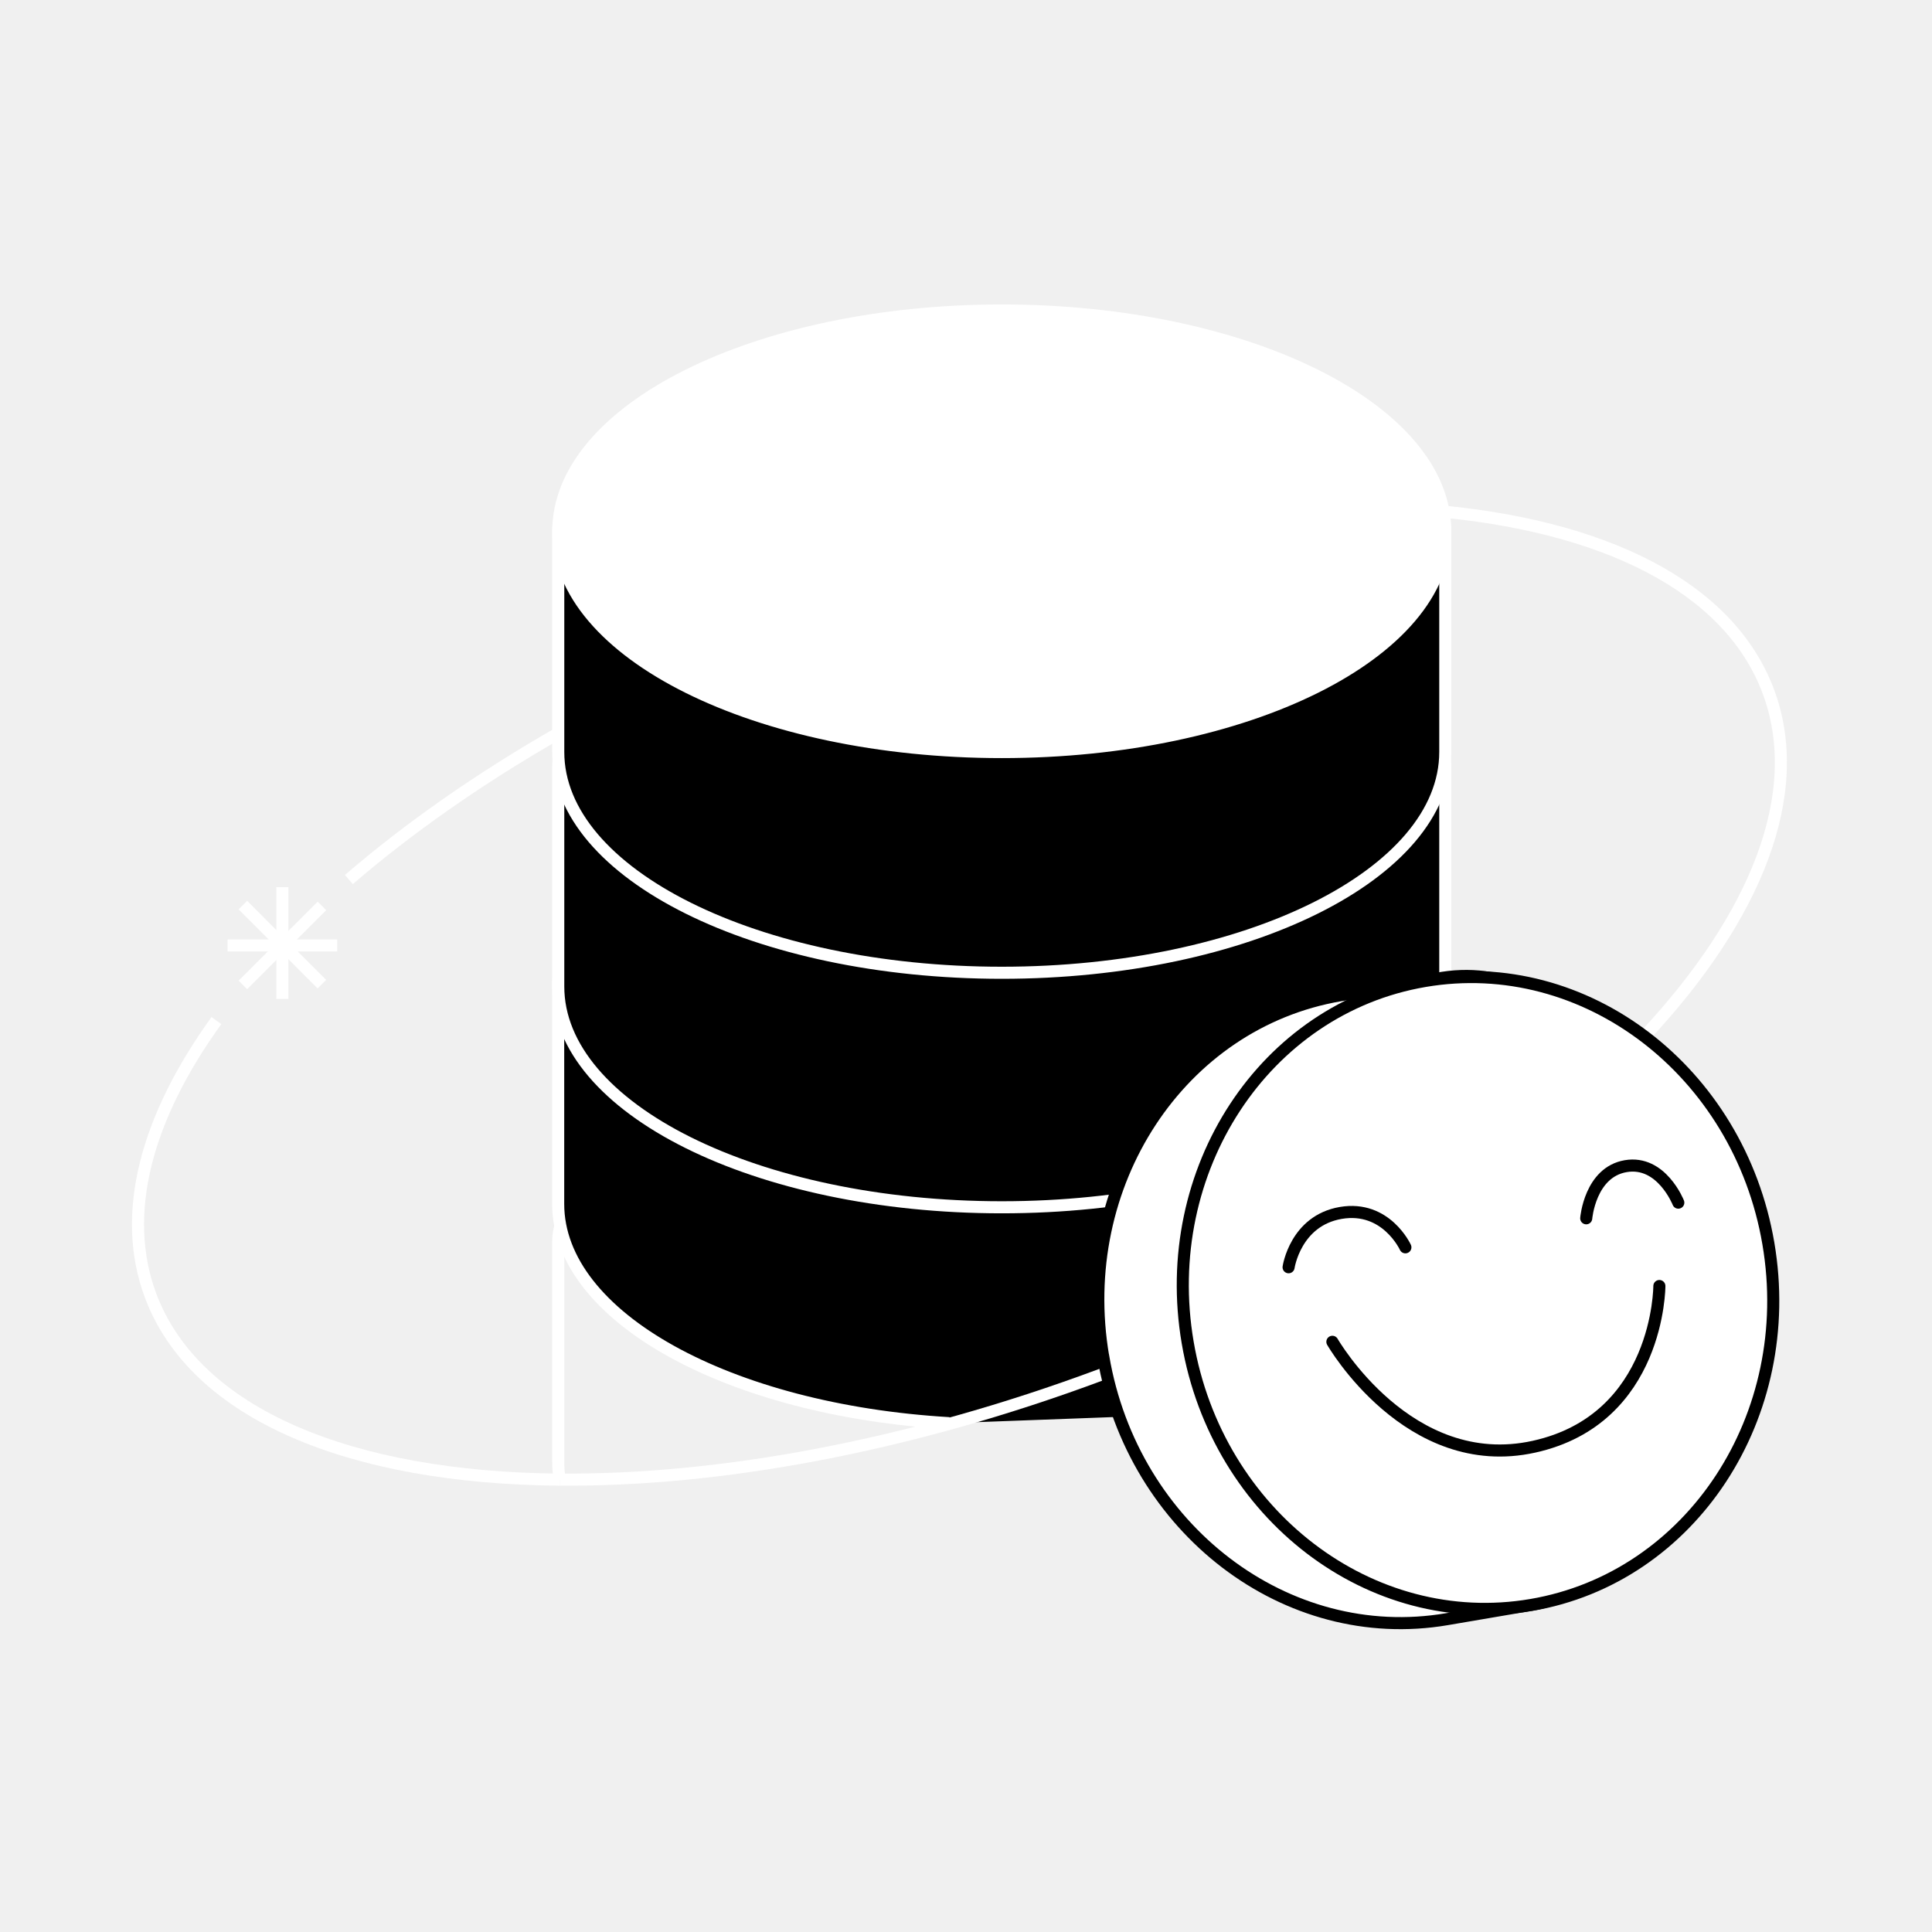
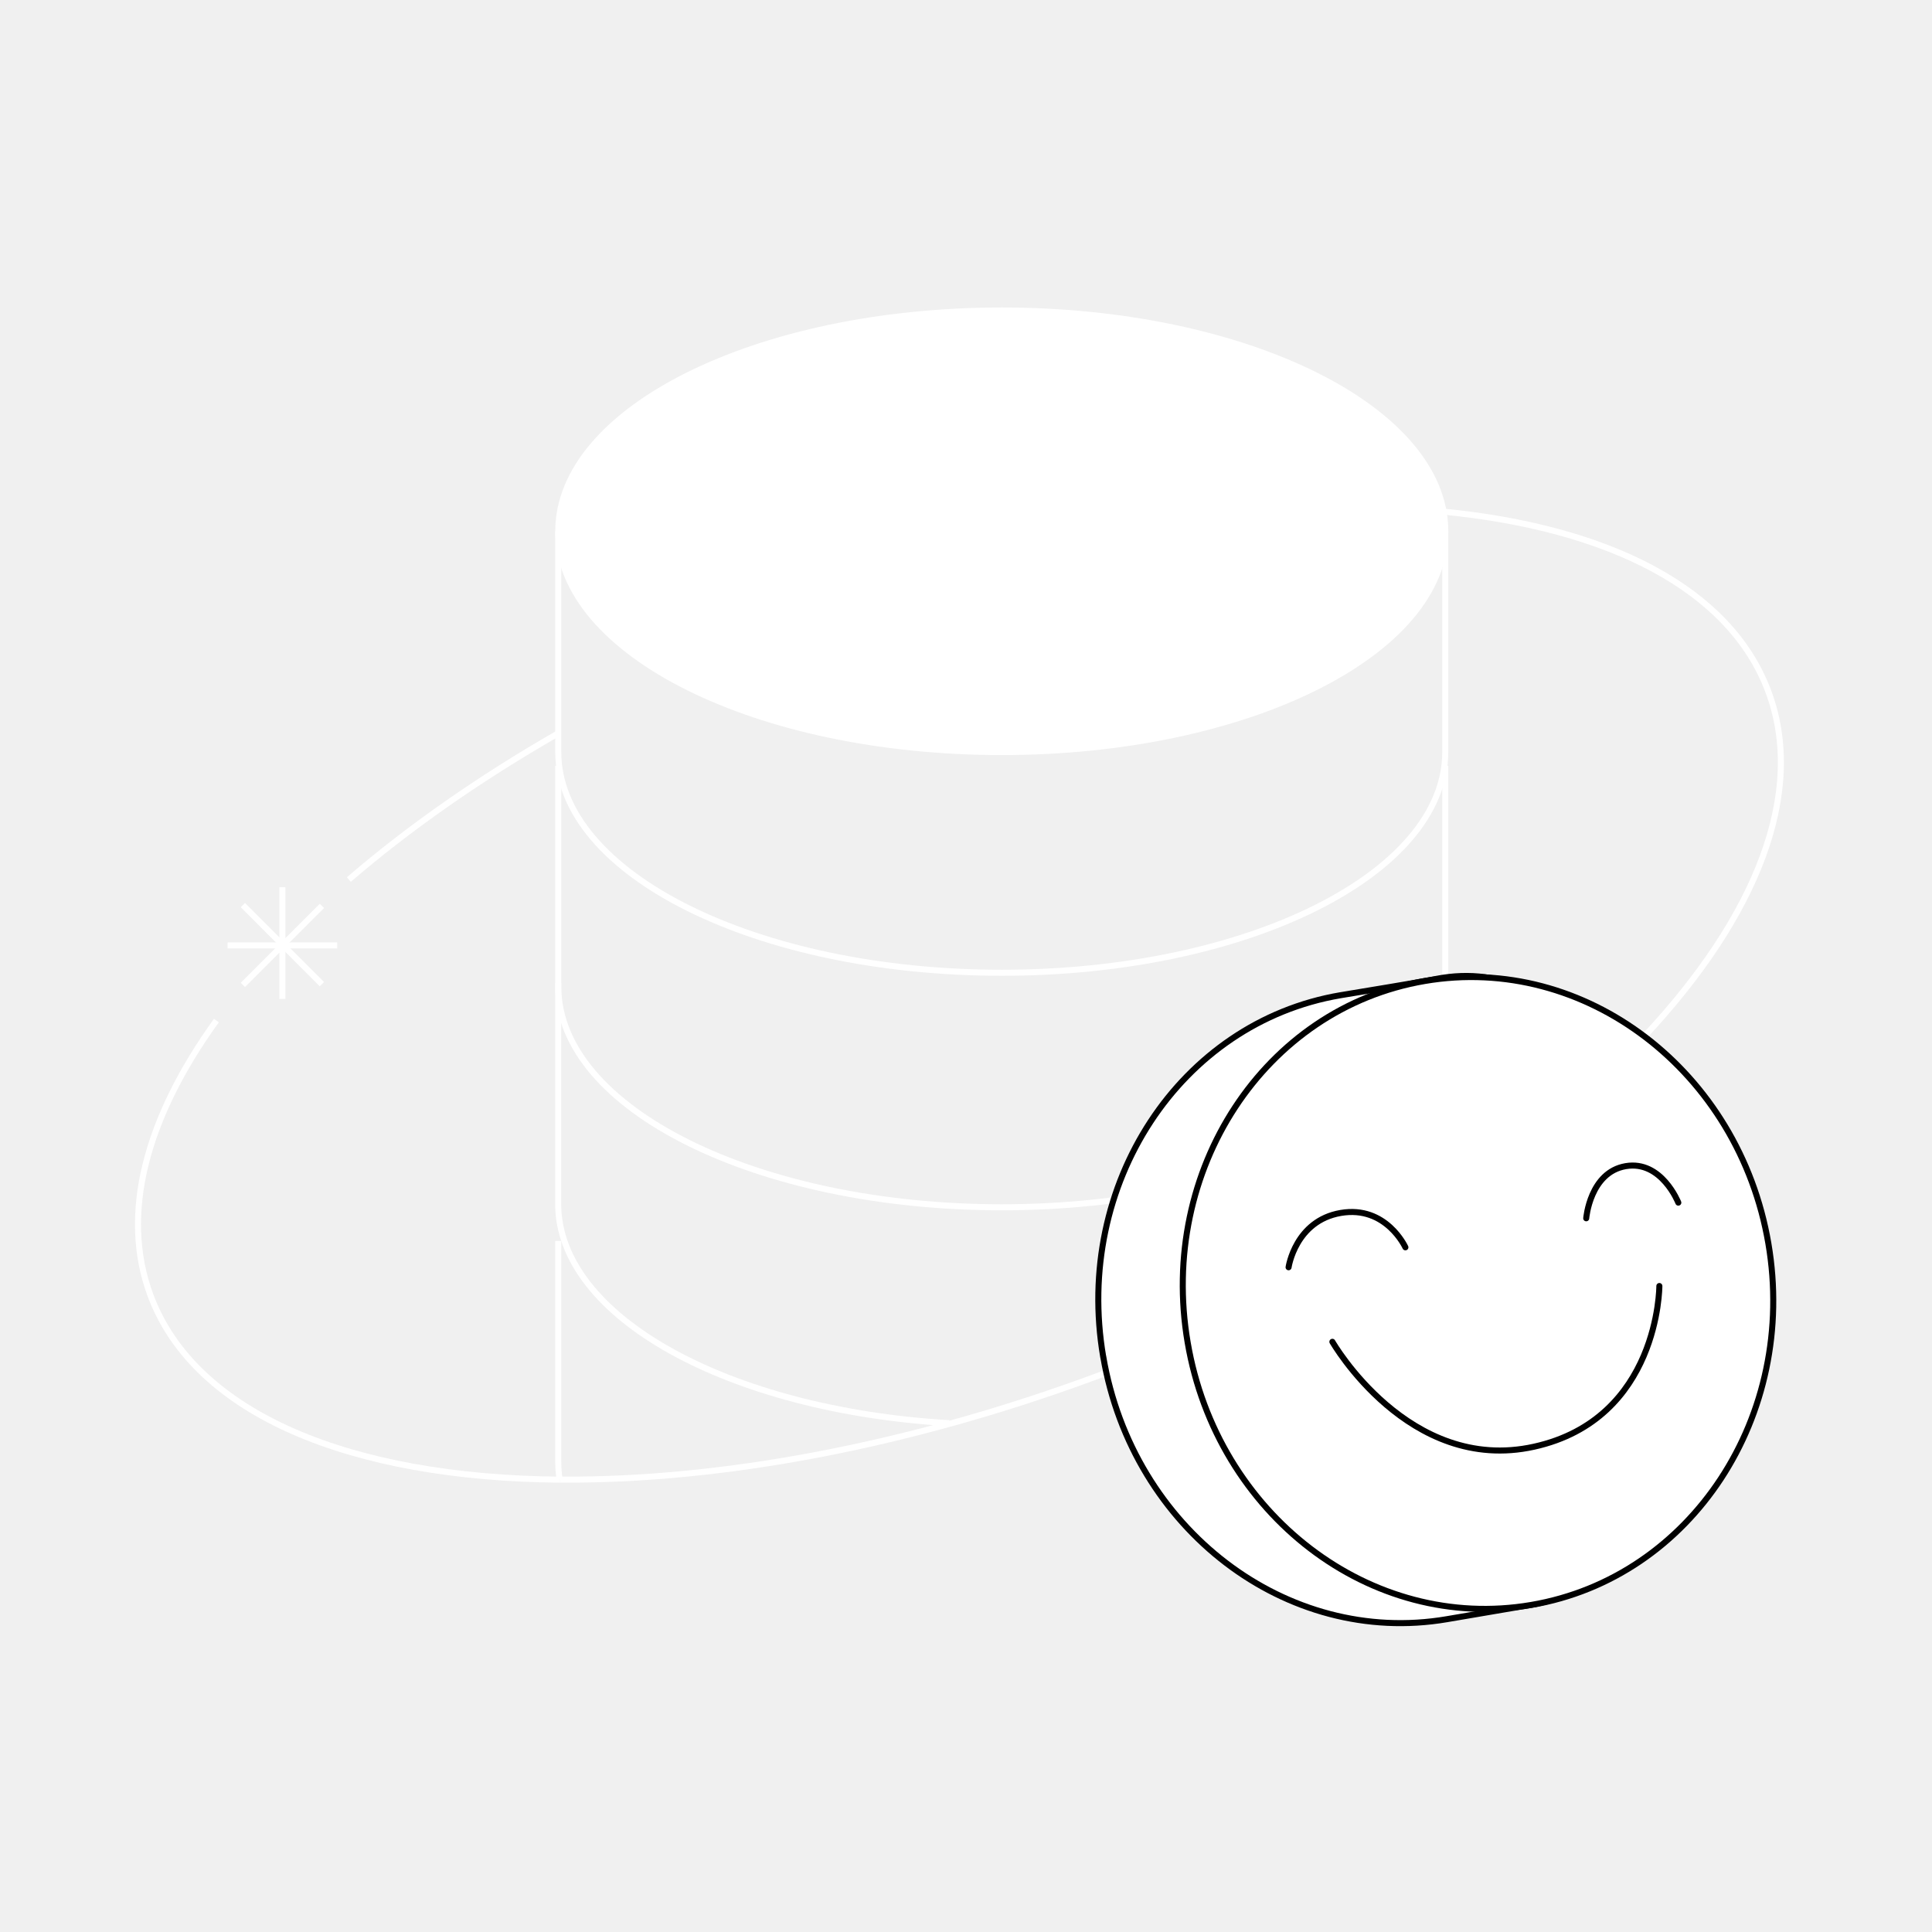
- <svg xmlns="http://www.w3.org/2000/svg" width="80" height="80" viewBox="0 0 80 80" fill="none">
-   <path d="M14.446 36.42C19.349 32.198 26.049 28.269 33.833 25.36C52.332 18.453 69.967 19.918 73.222 28.629C74.792 32.834 72.728 37.957 68.095 42.908" stroke="white" stroke-width="0.5" stroke-miterlimit="10" />
-   <path d="M23.174 61.269C14.547 61.194 8.08 58.584 6.234 53.645C4.97 50.256 6.063 46.273 8.961 42.26" stroke="white" stroke-width="0.5" stroke-miterlimit="10" />
-   <path d="M9.423 39.149H13.963" stroke="white" stroke-width="0.5" stroke-miterlimit="10" />
-   <path d="M11.693 36.737V41.364" stroke="white" stroke-width="0.5" stroke-miterlimit="10" />
-   <path d="M10.057 37.478L13.329 40.752" stroke="white" stroke-width="0.5" stroke-miterlimit="10" />
-   <path d="M13.33 37.512L10.057 40.784" stroke="white" stroke-width="0.5" stroke-miterlimit="10" />
-   <path d="M23.174 61.268C23.134 61.024 23.116 60.777 23.116 60.527V51.386C23.116 47.108 34.095 51.386 41.481 51.386C48.454 51.386 59.846 47.471 59.846 51.386V60.527C59.846 62.945 57.956 65.144 54.875 66.781" stroke="white" stroke-width="0.5" stroke-miterlimit="10" />
-   <path d="M39.306 58.931C30.188 58.396 23.113 54.535 23.113 49.853V40.712C23.113 36.434 34.092 40.712 41.478 40.712C48.451 40.712 59.842 36.797 59.842 40.712V49.853C59.842 54.064 54.125 57.609 46.341 58.669" fill="black" />
-   <path d="M39.306 58.931C30.188 58.396 23.113 54.535 23.113 49.853V40.712C23.113 36.434 34.092 40.712 41.478 40.712C48.451 40.712 59.842 36.797 59.842 40.712V49.853C59.842 54.064 54.125 57.609 46.341 58.669" stroke="white" stroke-width="0.5" stroke-miterlimit="10" />
-   <path d="M59.846 40.849C59.846 45.897 51.623 49.991 41.481 49.991C31.339 49.991 23.116 45.9 23.116 40.849V31.708C23.116 27.43 34.095 31.708 41.481 31.708C48.454 31.708 59.846 27.794 59.846 31.708V40.849Z" fill="black" stroke="white" stroke-width="0.5" stroke-miterlimit="10" />
-   <path d="M59.846 31.138C59.846 36.186 51.623 40.28 41.481 40.28C31.34 40.28 23.116 36.189 23.116 31.138V21.997C23.116 17.719 34.095 21.997 41.481 21.997C48.454 21.997 59.846 18.082 59.846 21.997V31.138Z" fill="black" stroke="white" stroke-width="0.5" stroke-miterlimit="10" />
-   <path d="M41.482 31.141C51.624 31.141 59.846 27.048 59.846 21.999C59.846 16.95 51.624 12.857 41.482 12.857C31.339 12.857 23.117 16.95 23.117 21.999C23.117 27.048 31.339 31.141 41.482 31.141Z" fill="white" stroke="white" stroke-width="0.5" stroke-miterlimit="10" />
-   <path d="M68.094 42.908C63.124 48.22 55.194 53.337 45.623 56.911C37.612 59.901 29.764 61.322 23.174 61.267" stroke="white" stroke-width="0.5" stroke-miterlimit="10" />
-   <path d="M45.684 56.182C46.902 63.316 53.273 68.18 59.912 67.047C60.947 66.87 62.072 66.678 63.409 66.451C68.792 65.533 70.757 58.1 69.731 52.079C68.664 45.837 65.06 39.445 59.473 40.534C58.523 40.72 56.331 41.069 55.5 41.211C48.858 42.345 44.463 49.045 45.681 56.179L45.684 56.182Z" fill="white" stroke="black" stroke-width="0.5" stroke-miterlimit="10" />
-   <path d="M63.406 66.458C70.046 65.326 74.442 58.624 73.224 51.489C72.007 44.354 65.637 39.488 58.997 40.621C52.357 41.753 47.961 48.455 49.179 55.589C50.396 62.724 56.766 67.59 63.406 66.458Z" fill="white" stroke="black" stroke-width="0.5" stroke-miterlimit="10" />
-   <path d="M69.495 49.799C69.495 49.799 68.801 48.035 67.318 48.288C65.836 48.54 65.682 50.447 65.682 50.447" stroke="black" stroke-width="0.5" stroke-miterlimit="10" stroke-linecap="round" />
-   <path d="M58.194 51.649C58.194 51.649 57.398 49.903 55.517 50.225C53.637 50.548 53.358 52.474 53.358 52.474" stroke="black" stroke-width="0.5" stroke-miterlimit="10" stroke-linecap="round" />
-   <path d="M68.711 53.251C68.711 53.251 68.713 58.758 63.519 59.905C58.325 61.053 55.171 55.561 55.171 55.561" stroke="black" stroke-width="0.5" stroke-miterlimit="10" stroke-linecap="round" />
+ <svg xmlns="http://www.w3.org/2000/svg" width="160" height="160" viewBox="0 0 160 160" fill="none">
+   <path d="M28.891 72.84C33.818 68.597 39.652 64.503 46.212 60.741M136.19 85.817C145.456 75.914 149.584 65.668 146.444 57.258C143.267 48.755 133.237 43.703 119.5 42.367" stroke="white" stroke-width="0.5" stroke-miterlimit="10" />
+   <path d="M46.349 122.539C29.095 122.387 16.16 117.169 12.468 107.289C9.94 100.513 12.125 92.545 17.921 84.519" stroke="white" stroke-width="0.5" stroke-miterlimit="10" />
+   <path d="M18.845 78.297H27.926" stroke="white" stroke-width="0.5" stroke-miterlimit="10" />
+   <path d="M23.386 73.475V82.727" stroke="white" stroke-width="0.5" stroke-miterlimit="10" />
+   <path d="M20.113 74.955L26.659 81.505" stroke="white" stroke-width="0.5" stroke-miterlimit="10" />
+   <path d="M26.659 75.023L20.113 81.567" stroke="white" stroke-width="0.5" stroke-miterlimit="10" />
+   <path d="M46.349 122.536C46.268 122.048 46.233 121.554 46.233 121.054V102.771M119.691 102.771V121.054C119.691 125.89 115.912 130.289 109.75 133.561" stroke="white" stroke-width="0.5" stroke-miterlimit="10" />
+   <path d="M78.613 117.862C60.376 116.793 46.226 109.069 46.226 99.707V81.423M119.685 81.423V99.707C119.685 108.128 109.568 110.379 94 112.5" stroke="white" stroke-width="0.5" stroke-miterlimit="10" />
+   <path d="M46.233 63.416V81.699C46.233 91.799 62.679 99.982 82.962 99.982C103.245 99.982 119.691 91.794 119.691 81.699V63.416" stroke="white" stroke-width="0.5" stroke-miterlimit="10" />
+   <path d="M46.233 43.993V62.276C46.233 72.377 62.679 80.56 82.962 80.56C103.245 80.56 119.691 72.371 119.691 62.276V43.993" stroke="white" stroke-width="0.5" stroke-miterlimit="10" />
+   <path d="M82.963 62.282C103.248 62.282 119.693 54.096 119.693 43.998C119.693 33.901 103.248 25.715 82.963 25.715C62.678 25.715 46.234 33.901 46.234 43.998C46.234 54.096 62.678 62.282 82.963 62.282Z" fill="white" stroke="white" stroke-width="0.5" stroke-miterlimit="10" />
+   <path d="M136.189 85.816C126.248 96.44 110.389 106.674 91.245 113.823C75.223 119.803 59.527 122.645 46.348 122.534" stroke="white" stroke-width="0.5" stroke-miterlimit="10" />
+   <path d="M91.367 112.364C93.803 126.632 106.546 136.36 119.824 134.094C121.894 133.739 124.143 133.356 126.818 132.902C137.584 131.066 141.514 116.2 139.462 104.158C137.328 91.675 130.12 78.889 118.946 81.069C117.045 81.44 112.662 82.138 110.999 82.423C97.716 84.689 88.926 98.091 91.362 112.358L91.367 112.364Z" fill="white" stroke="black" stroke-width="0.5" stroke-miterlimit="10" />
+   <path d="M126.811 132.915C140.092 130.651 148.883 117.247 146.449 102.978C144.014 88.708 131.275 78.977 117.994 81.241C104.714 83.505 95.922 96.909 98.357 111.178C100.792 125.448 113.531 135.18 126.811 132.915Z" fill="white" stroke="black" stroke-width="0.5" stroke-miterlimit="10" />
+   <path d="M138.991 99.597C138.991 99.597 137.601 96.069 134.637 96.575C131.672 97.081 131.364 100.893 131.364 100.893" stroke="black" stroke-width="0.5" stroke-miterlimit="10" stroke-linecap="round" />
+   <path d="M116.389 103.298C116.389 103.298 114.796 99.805 111.035 100.451C107.273 101.096 106.715 104.949 106.715 104.949" stroke="black" stroke-width="0.5" stroke-miterlimit="10" stroke-linecap="round" />
+   <path d="M137.421 106.502C137.421 106.502 137.427 117.515 127.038 119.811C116.65 122.106 110.342 111.122 110.342 111.122" stroke="black" stroke-width="0.5" stroke-miterlimit="10" stroke-linecap="round" />
</svg>
